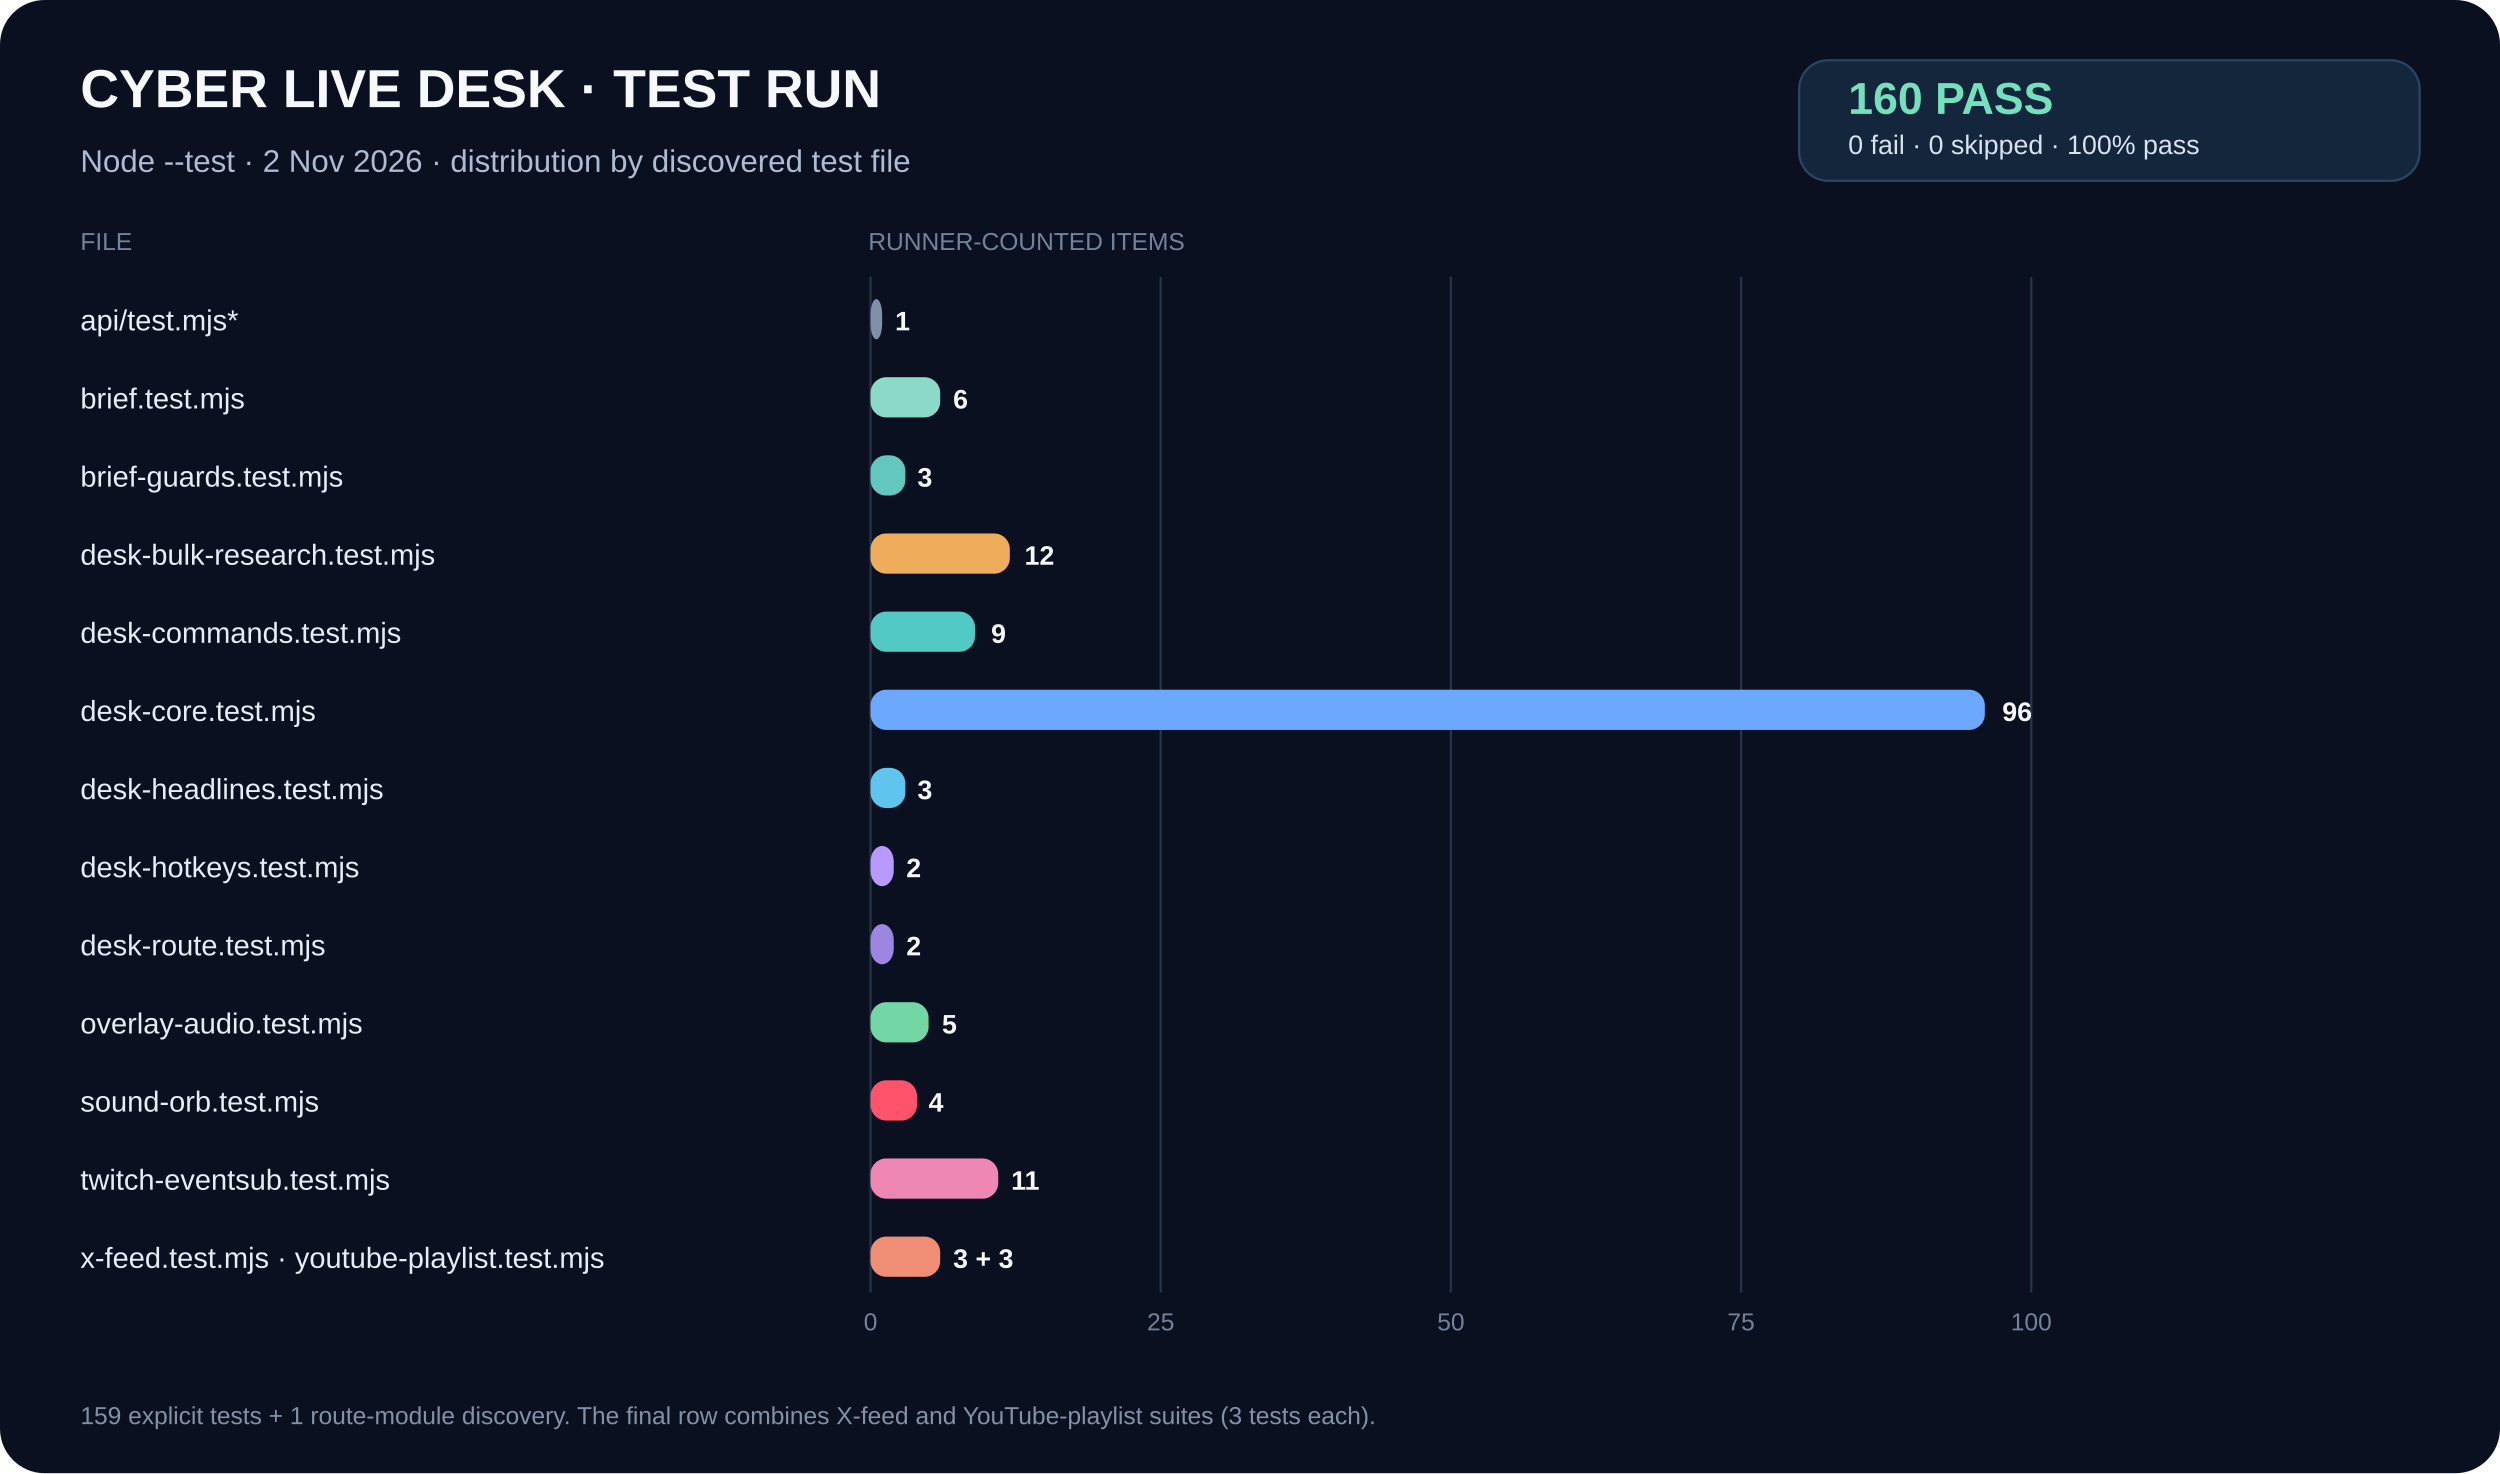
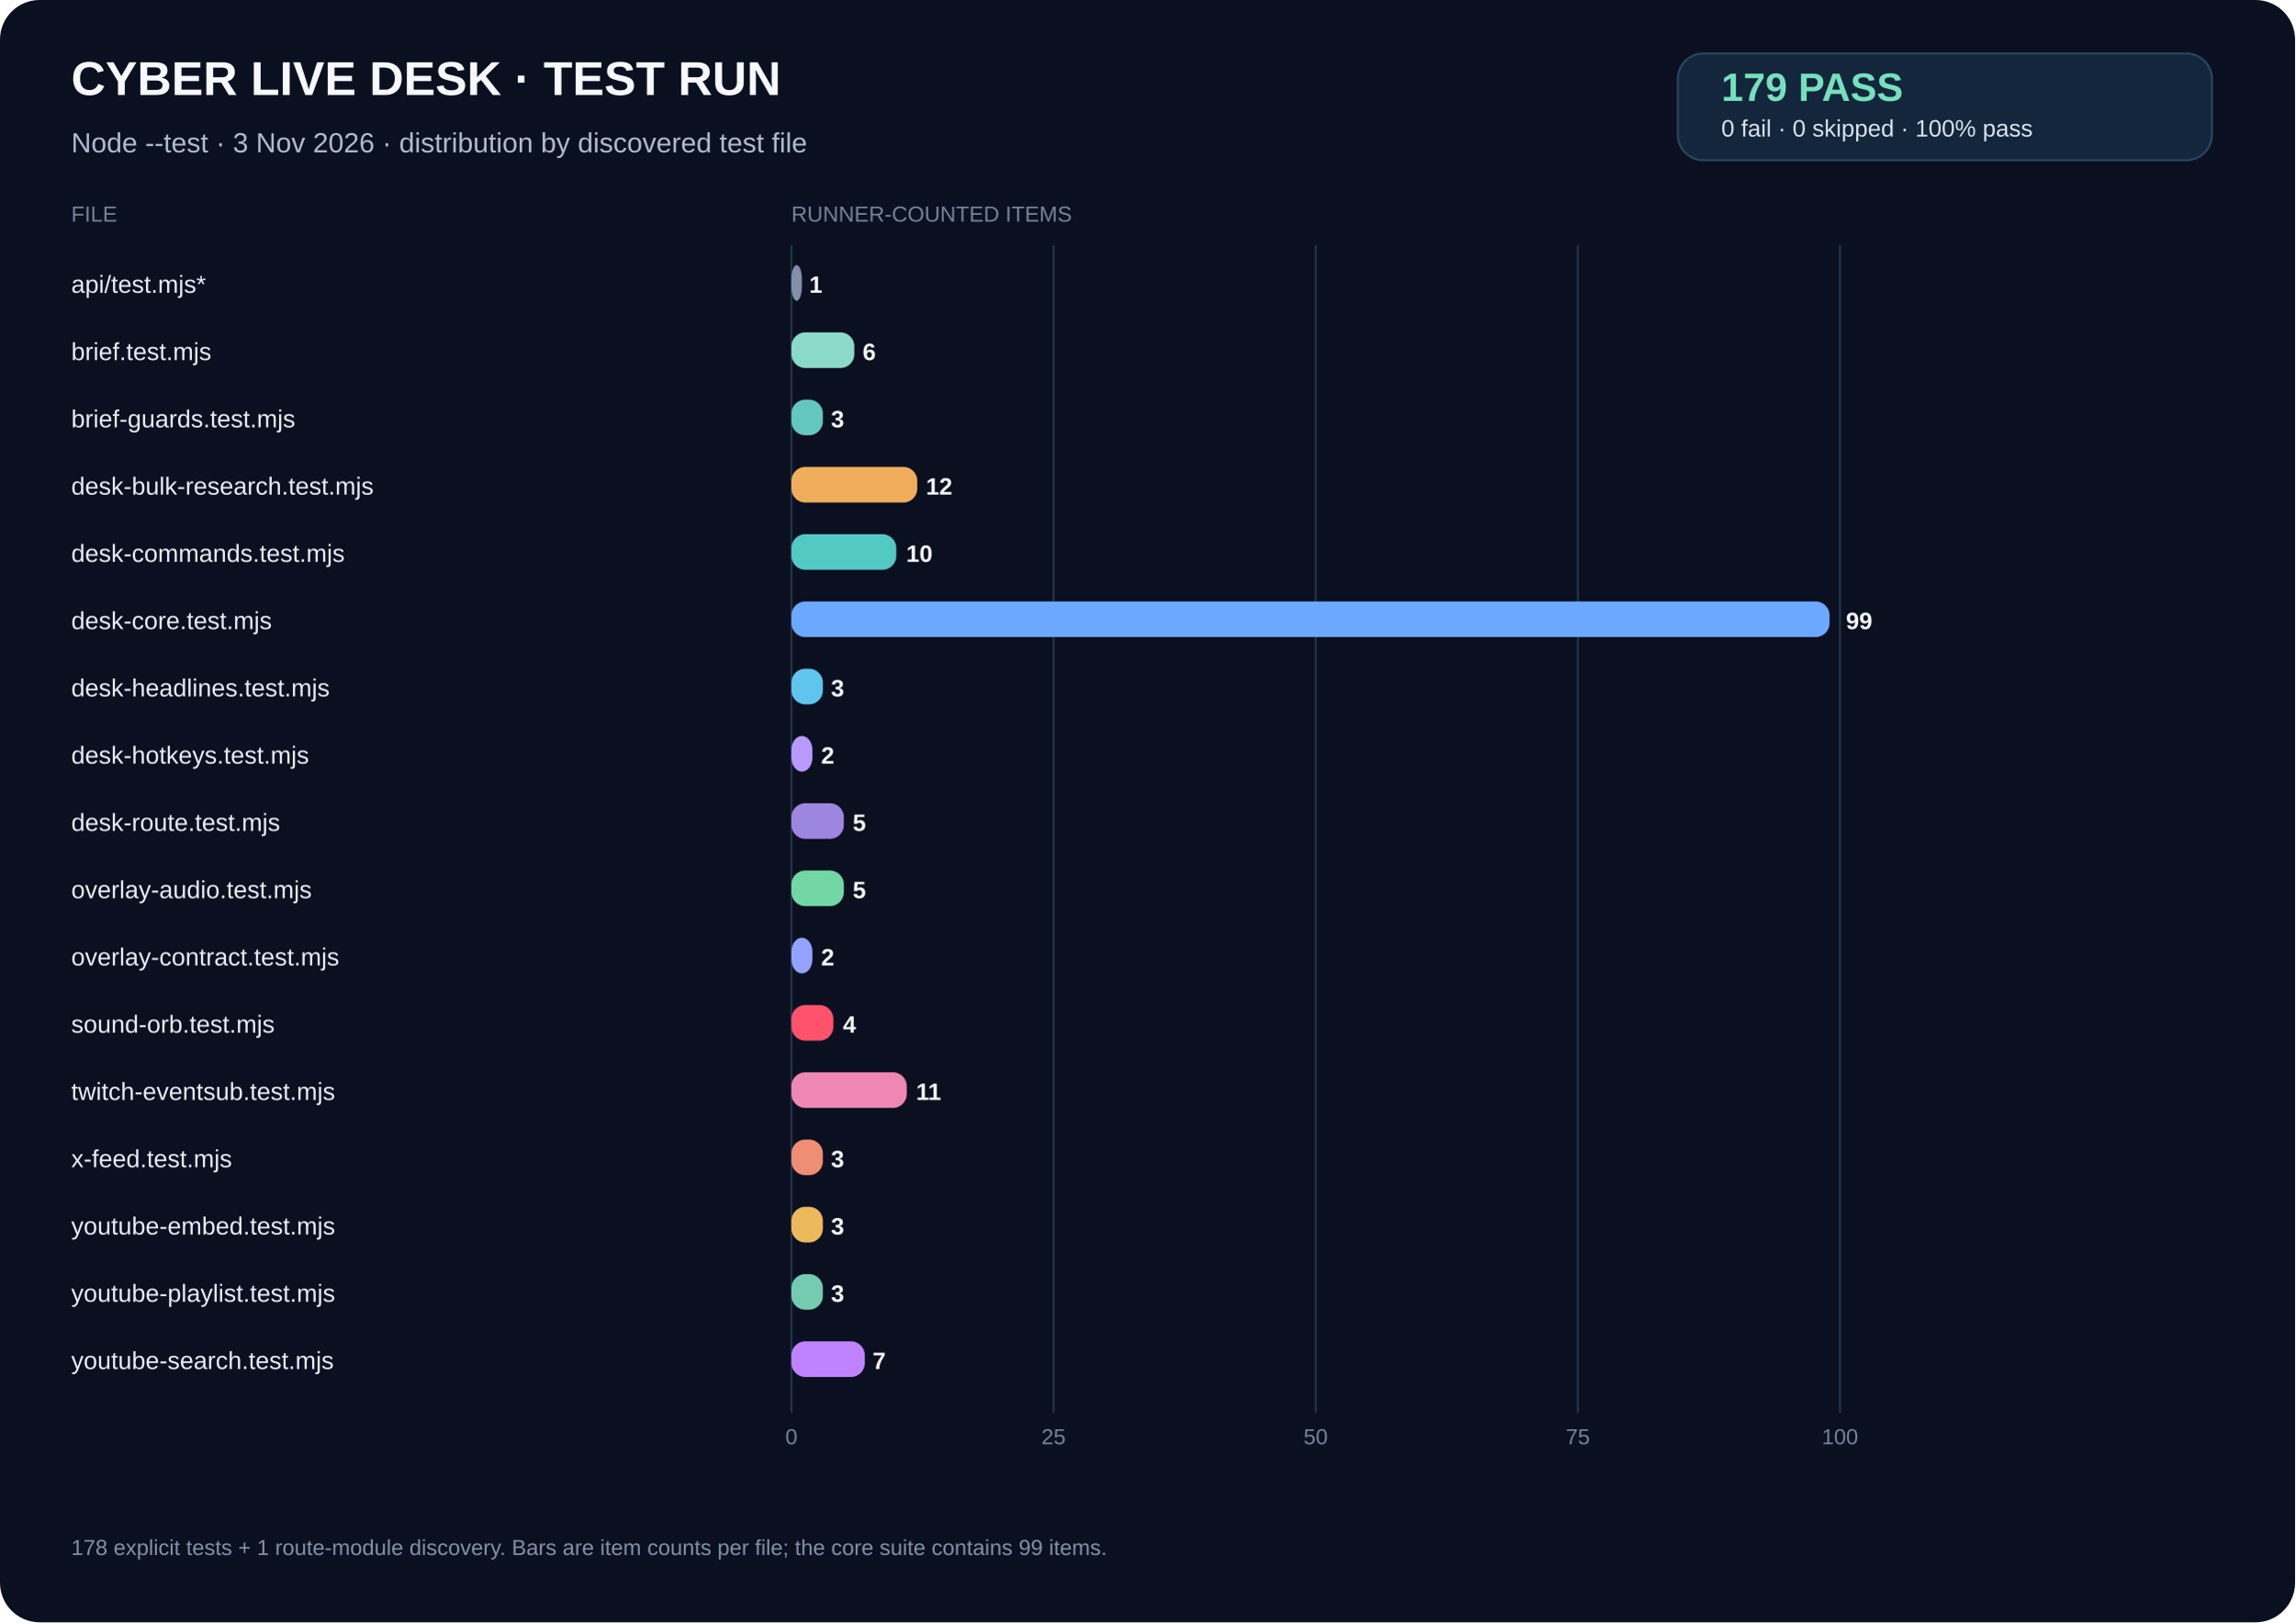
- <svg xmlns="http://www.w3.org/2000/svg" width="1120" height="660" viewBox="0 0 1120 660" role="img" aria-labelledby="title desc">
-   <rect width="1120" height="660" rx="20" fill="#0b1020" />
+ <svg xmlns="http://www.w3.org/2000/svg" width="1160" height="820" viewBox="0 0 1160 820" role="img" aria-labelledby="title desc">
+   <rect width="1160" height="820" rx="20" fill="#0b1020" />
  <text x="36" y="48" fill="#f7f8fb" font-family="Arial, sans-serif" font-size="24" font-weight="700">CYBER LIVE DESK · TEST RUN</text>
-   <text x="36" y="77" fill="#aebbd0" font-family="Arial, sans-serif" font-size="14">Node --test · 2 Nov 2026 · distribution by discovered test file</text>
-   <rect x="806" y="27" width="278" height="54" rx="13" fill="#14263b" stroke="#274763" />
-   <text x="828" y="51" fill="#75e0bd" font-family="Arial, sans-serif" font-size="20" font-weight="700">160 PASS</text>
-   <text x="828" y="69" fill="#d9e2ef" font-family="Arial, sans-serif" font-size="12">0 fail · 0 skipped · 100% pass</text>
+   <text x="36" y="77" fill="#aebbd0" font-family="Arial, sans-serif" font-size="14">Node --test · 3 Nov 2026 · distribution by discovered test file</text>
+   <rect x="848" y="27" width="270" height="54" rx="13" fill="#14263b" stroke="#274763" />
+   <text x="870" y="51" fill="#75e0bd" font-family="Arial, sans-serif" font-size="20" font-weight="700">179 PASS</text>
+   <text x="870" y="69" fill="#d9e2ef" font-family="Arial, sans-serif" font-size="12">0 fail · 0 skipped · 100% pass</text>
  <text x="36" y="112" fill="#73839c" font-family="Arial, sans-serif" font-size="11">FILE</text>
-   <text x="389" y="112" fill="#73839c" font-family="Arial, sans-serif" font-size="11">RUNNER-COUNTED ITEMS</text>
+   <text x="400" y="112" fill="#73839c" font-family="Arial, sans-serif" font-size="11">RUNNER-COUNTED ITEMS</text>
  <g stroke="#26344a" stroke-width="1">
-     <line x1="390" y1="124" x2="390" y2="579" />
-     <line x1="520" y1="124" x2="520" y2="579" />
-     <line x1="650" y1="124" x2="650" y2="579" />
-     <line x1="780" y1="124" x2="780" y2="579" />
-     <line x1="910" y1="124" x2="910" y2="579" />
+     <line x1="400" y1="124" x2="400" y2="714" />
+     <line x1="532.5" y1="124" x2="532.5" y2="714" />
+     <line x1="665" y1="124" x2="665" y2="714" />
+     <line x1="797.5" y1="124" x2="797.5" y2="714" />
+     <line x1="930" y1="124" x2="930" y2="714" />
  </g>
  <g fill="#73839c" font-family="Arial, sans-serif" font-size="11" text-anchor="middle">
-     <text x="390" y="596">0</text>
-     <text x="520" y="596">25</text>
-     <text x="650" y="596">50</text>
-     <text x="780" y="596">75</text>
-     <text x="910" y="596">100</text>
+     <text x="400" y="730">0</text>
+     <text x="532.5" y="730">25</text>
+     <text x="665" y="730">50</text>
+     <text x="797.5" y="730">75</text>
+     <text x="930" y="730">100</text>
  </g>
-   <g font-family="Arial, sans-serif" font-size="13" fill="#e6edf6">
+   <g font-family="Arial, sans-serif" font-size="12.5" fill="#e6edf6">
    <text x="36" y="148">api/test.mjs*</text>
-     <text x="36" y="183">brief.test.mjs</text>
-     <text x="36" y="218">brief-guards.test.mjs</text>
-     <text x="36" y="253">desk-bulk-research.test.mjs</text>
-     <text x="36" y="288">desk-commands.test.mjs</text>
-     <text x="36" y="323">desk-core.test.mjs</text>
-     <text x="36" y="358">desk-headlines.test.mjs</text>
-     <text x="36" y="393">desk-hotkeys.test.mjs</text>
-     <text x="36" y="428">desk-route.test.mjs</text>
-     <text x="36" y="463">overlay-audio.test.mjs</text>
-     <text x="36" y="498">sound-orb.test.mjs</text>
-     <text x="36" y="533">twitch-eventsub.test.mjs</text>
-     <text x="36" y="568">x-feed.test.mjs · youtube-playlist.test.mjs</text>
+     <text x="36" y="182">brief.test.mjs</text>
+     <text x="36" y="216">brief-guards.test.mjs</text>
+     <text x="36" y="250">desk-bulk-research.test.mjs</text>
+     <text x="36" y="284">desk-commands.test.mjs</text>
+     <text x="36" y="318">desk-core.test.mjs</text>
+     <text x="36" y="352">desk-headlines.test.mjs</text>
+     <text x="36" y="386">desk-hotkeys.test.mjs</text>
+     <text x="36" y="420">desk-route.test.mjs</text>
+     <text x="36" y="454">overlay-audio.test.mjs</text>
+     <text x="36" y="488">overlay-contract.test.mjs</text>
+     <text x="36" y="522">sound-orb.test.mjs</text>
+     <text x="36" y="556">twitch-eventsub.test.mjs</text>
+     <text x="36" y="590">x-feed.test.mjs</text>
+     <text x="36" y="624">youtube-embed.test.mjs</text>
+     <text x="36" y="658">youtube-playlist.test.mjs</text>
+     <text x="36" y="692">youtube-search.test.mjs</text>
  </g>
  <g>
-     <rect x="390" y="134" width="5.2" height="18" rx="7" fill="#8190a8" />
-     <rect x="390" y="169" width="31.2" height="18" rx="7" fill="#8bd9c9" />
-     <rect x="390" y="204" width="15.6" height="18" rx="7" fill="#63c7c0" />
-     <rect x="390" y="239" width="62.4" height="18" rx="7" fill="#efad5c" />
-     <rect x="390" y="274" width="46.8" height="18" rx="7" fill="#53c9c3" />
-     <rect x="390" y="309" width="499.2" height="18" rx="7" fill="#6da8ff" />
-     <rect x="390" y="344" width="15.6" height="18" rx="7" fill="#60c5ee" />
-     <rect x="390" y="379" width="10.4" height="18" rx="7" fill="#b89aff" />
-     <rect x="390" y="414" width="10.4" height="18" rx="7" fill="#9d86df" />
-     <rect x="390" y="449" width="26" height="18" rx="7" fill="#73d7a5" />
-     <rect x="390" y="484" width="20.8" height="18" rx="7" fill="#ff536b" />
-     <rect x="390" y="519" width="57.2" height="18" rx="7" fill="#ee87b4" />
-     <rect x="390" y="554" width="31.2" height="18" rx="7" fill="#f08d75" />
+     <rect x="400" y="134" width="5.3" height="18" rx="7" fill="#8190a8" />
+     <rect x="400" y="168" width="31.8" height="18" rx="7" fill="#8bd9c9" />
+     <rect x="400" y="202" width="15.9" height="18" rx="7" fill="#63c7c0" />
+     <rect x="400" y="236" width="63.6" height="18" rx="7" fill="#efad5c" />
+     <rect x="400" y="270" width="53" height="18" rx="7" fill="#53c9c3" />
+     <rect x="400" y="304" width="524.7" height="18" rx="7" fill="#6da8ff" />
+     <rect x="400" y="338" width="15.9" height="18" rx="7" fill="#60c5ee" />
+     <rect x="400" y="372" width="10.6" height="18" rx="7" fill="#b89aff" />
+     <rect x="400" y="406" width="26.5" height="18" rx="7" fill="#9d86df" />
+     <rect x="400" y="440" width="26.5" height="18" rx="7" fill="#73d7a5" />
+     <rect x="400" y="474" width="10.6" height="18" rx="7" fill="#93a2ff" />
+     <rect x="400" y="508" width="21.2" height="18" rx="7" fill="#ff536b" />
+     <rect x="400" y="542" width="58.3" height="18" rx="7" fill="#ee87b4" />
+     <rect x="400" y="576" width="15.9" height="18" rx="7" fill="#f08d75" />
+     <rect x="400" y="610" width="15.9" height="18" rx="7" fill="#edb95d" />
+     <rect x="400" y="644" width="15.9" height="18" rx="7" fill="#74cbb0" />
+     <rect x="400" y="678" width="37.1" height="18" rx="7" fill="#c083ff" />
  </g>
  <g fill="#f7f8fb" font-family="Arial, sans-serif" font-size="12" font-weight="700">
-     <text x="401" y="148">1</text>
-     <text x="427" y="183">6</text>
-     <text x="411" y="218">3</text>
-     <text x="459" y="253">12</text>
-     <text x="444" y="288">9</text>
-     <text x="897" y="323">96</text>
-     <text x="411" y="358">3</text>
-     <text x="406" y="393">2</text>
-     <text x="406" y="428">2</text>
-     <text x="422" y="463">5</text>
-     <text x="416" y="498">4</text>
-     <text x="453" y="533">11</text>
-     <text x="427" y="568">3 + 3</text>
+     <text x="409" y="148">1</text>
+     <text x="436" y="182">6</text>
+     <text x="420" y="216">3</text>
+     <text x="468" y="250">12</text>
+     <text x="458" y="284">10</text>
+     <text x="933" y="318">99</text>
+     <text x="420" y="352">3</text>
+     <text x="415" y="386">2</text>
+     <text x="431" y="420">5</text>
+     <text x="431" y="454">5</text>
+     <text x="415" y="488">2</text>
+     <text x="426" y="522">4</text>
+     <text x="463" y="556">11</text>
+     <text x="420" y="590">3</text>
+     <text x="420" y="624">3</text>
+     <text x="420" y="658">3</text>
+     <text x="441" y="692">7</text>
  </g>
-   <text x="36" y="638" fill="#8291a7" font-family="Arial, sans-serif" font-size="11">159 explicit tests + 1 route-module discovery. The final row combines X-feed and YouTube-playlist suites (3 tests each).</text>
+   <text x="36" y="786" fill="#8291a7" font-family="Arial, sans-serif" font-size="11">178 explicit tests + 1 route-module discovery. Bars are item counts per file; the core suite contains 99 items.</text>
</svg>
